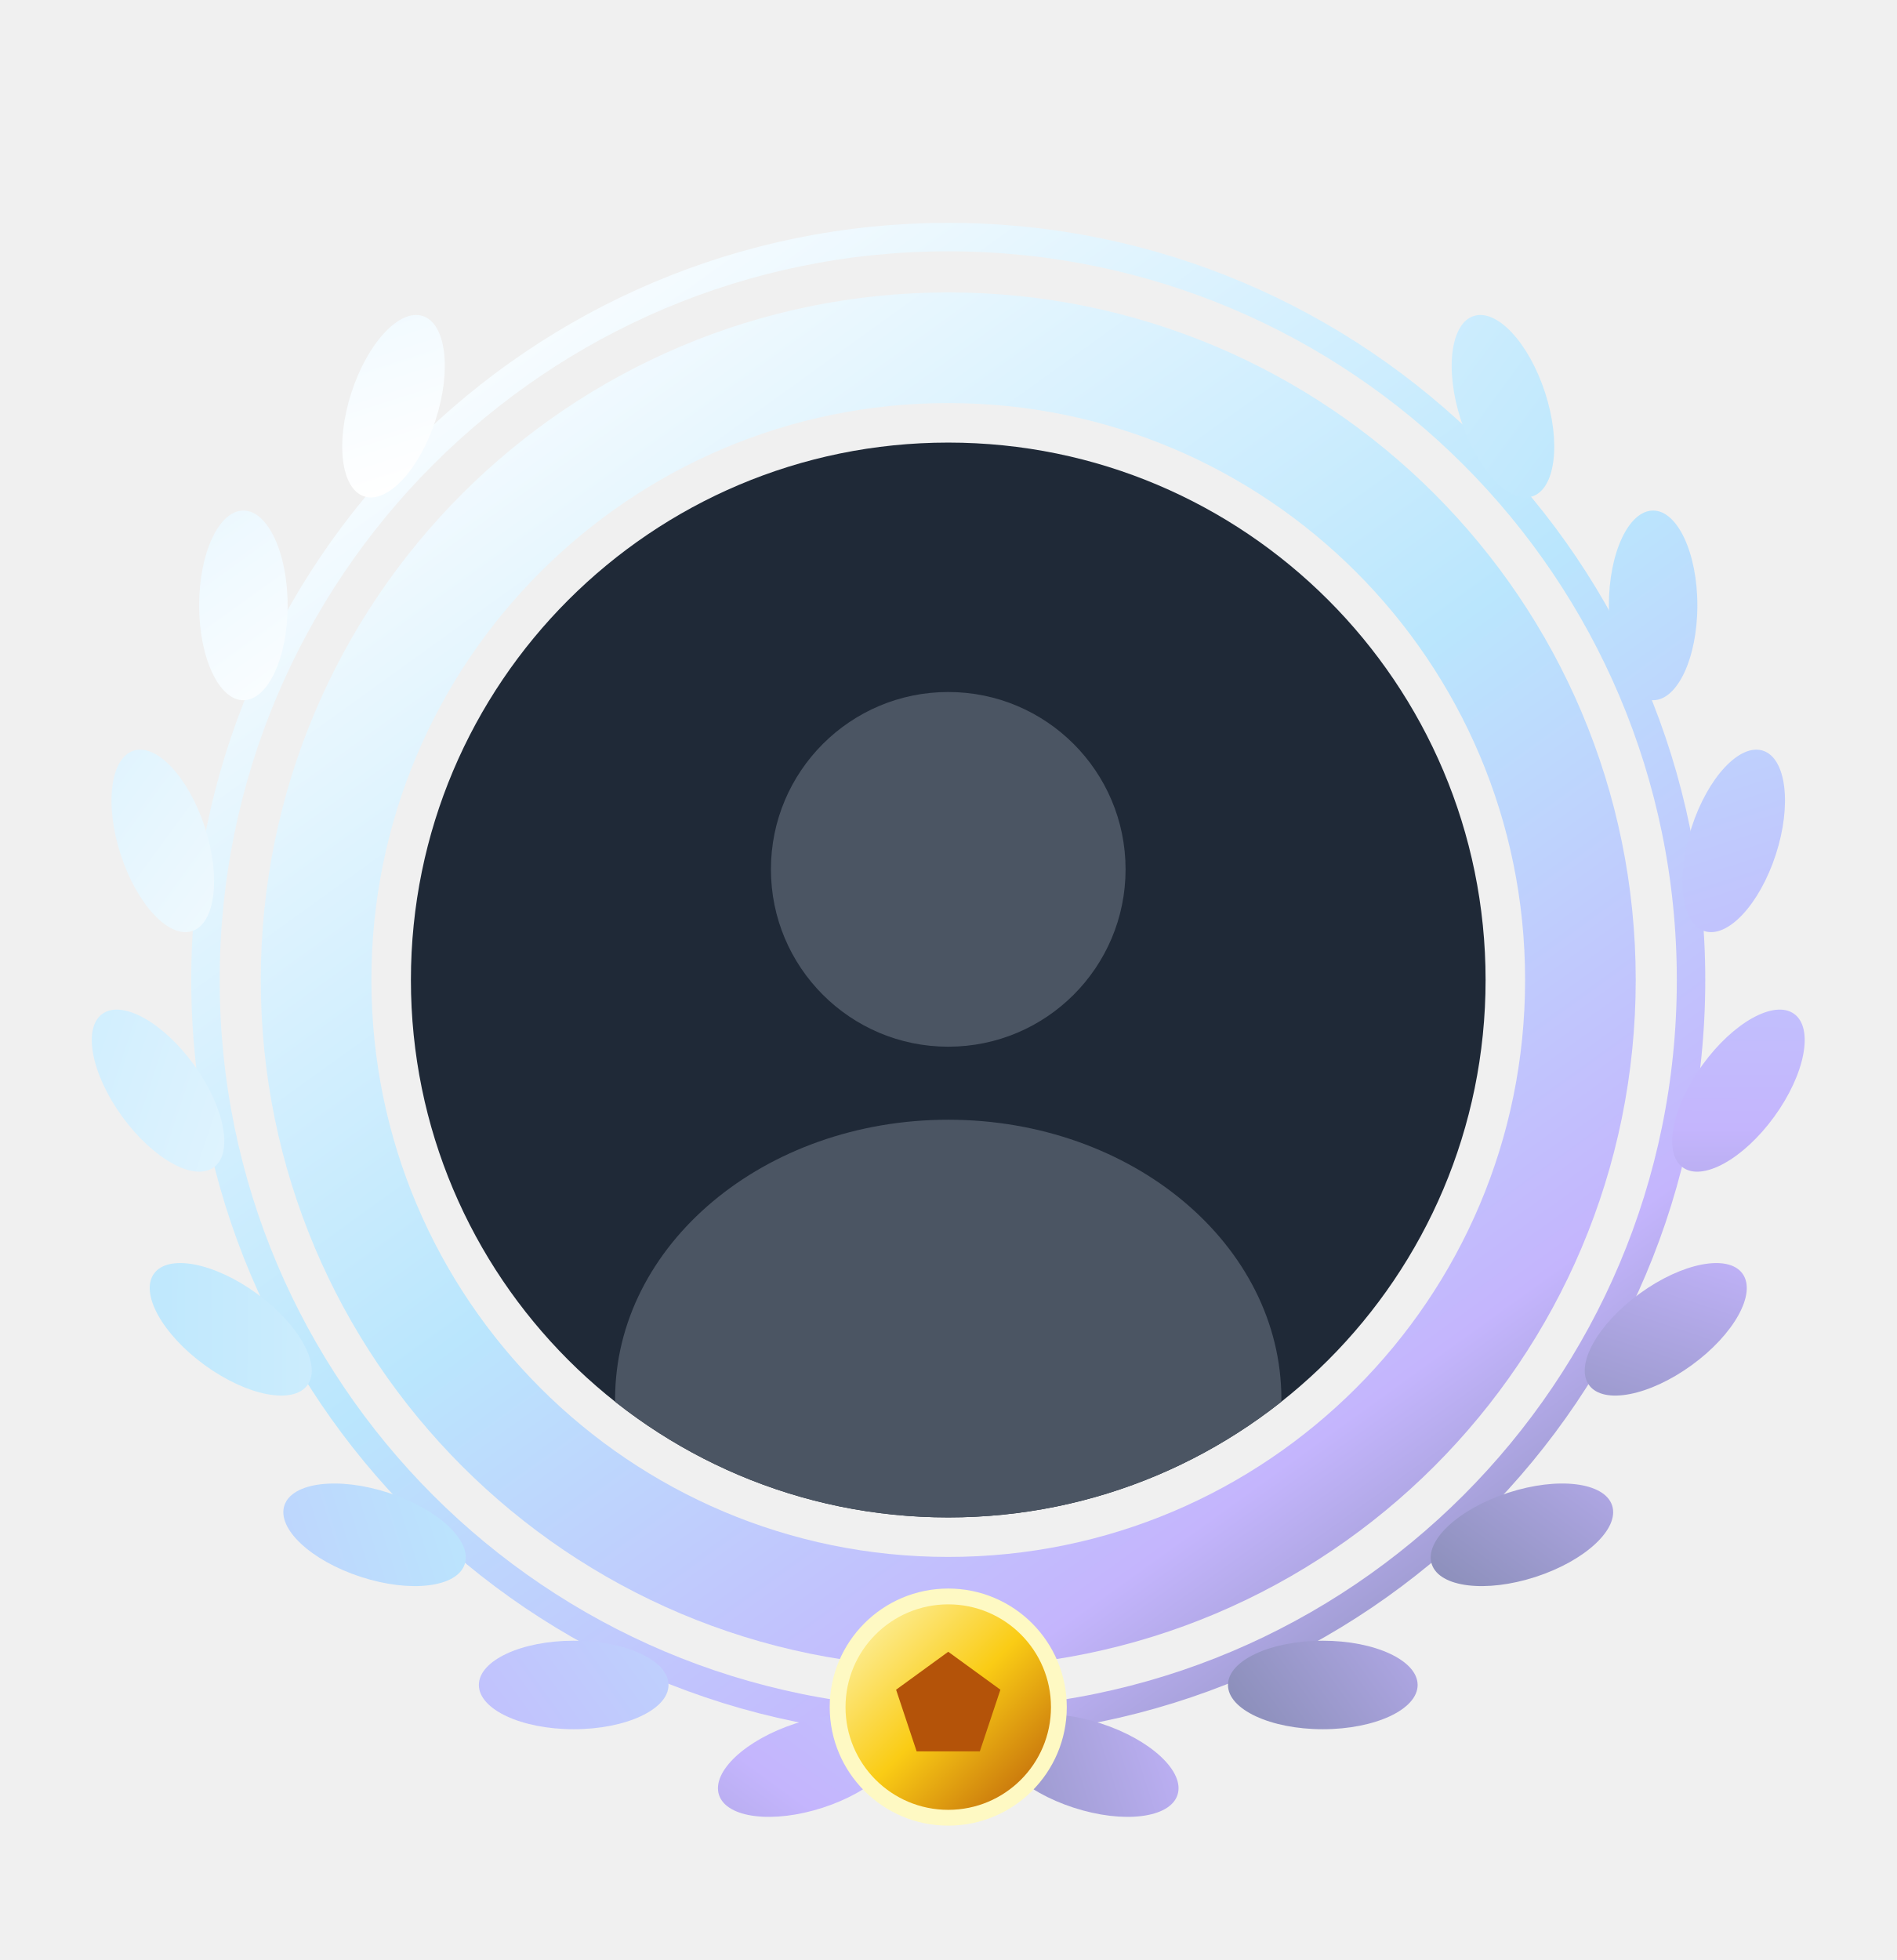
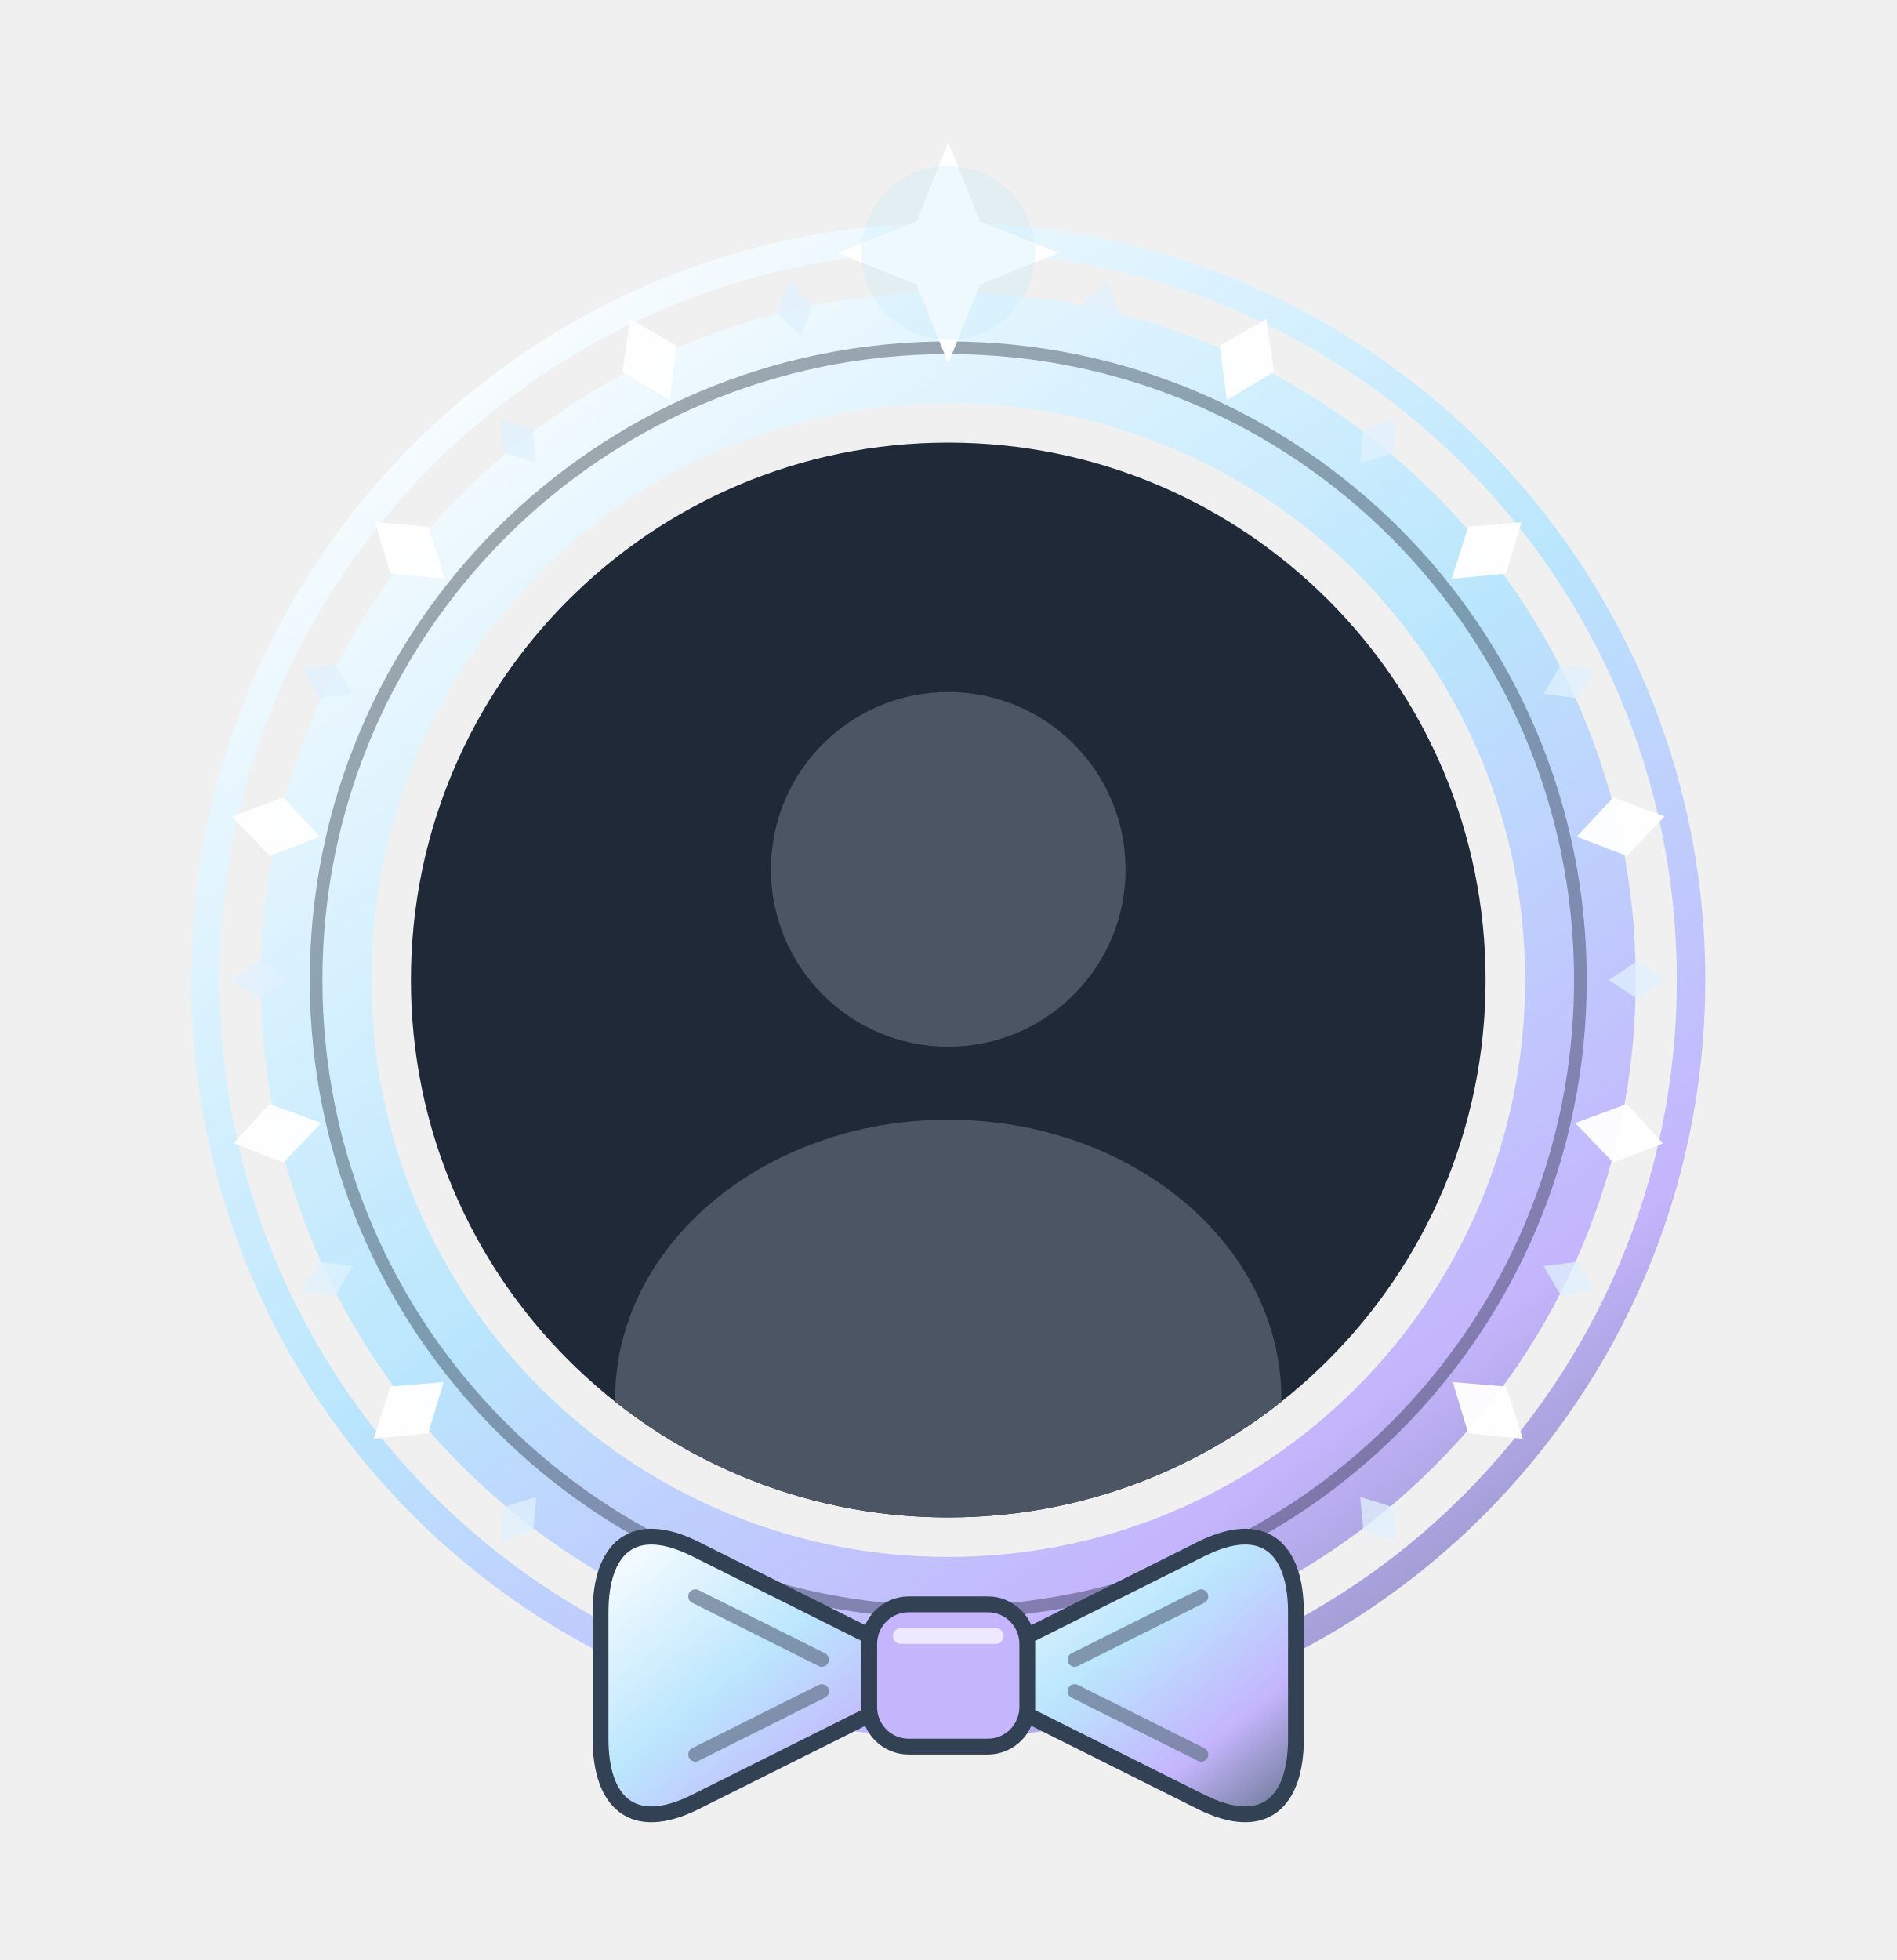
<svg xmlns="http://www.w3.org/2000/svg" viewBox="0 0 120 124">
  <defs>
    <linearGradient id="ic-bg" x1="0" y1="0" x2="0" y2="1">
      <stop offset="0" stop-color="#1e3a5f" />
      <stop offset="1" stop-color="#0b1220" />
    </linearGradient>
    <linearGradient id="ic-met" x1="24" y1="20" x2="96" y2="120" gradientUnits="userSpaceOnUse">
      <stop offset="0" stop-color="#ffffff" />
      <stop offset=".45" stop-color="#bae6fd" />
      <stop offset=".75" stop-color="#c4b5fd" />
      <stop offset="1" stop-color="#64748b" />
    </linearGradient>
    <linearGradient id="ic-metB" x1="0" y1="0" x2="1" y2="1">
      <stop offset="0" stop-color="#ffffff" />
      <stop offset=".45" stop-color="#bae6fd" />
      <stop offset=".75" stop-color="#c4b5fd" />
      <stop offset="1" stop-color="#64748b" />
    </linearGradient>
    <linearGradient id="ic-star" x1="0" y1="0" x2="1" y2="1">
      <stop offset="0" stop-color="#f0abfc" />
      <stop offset=".5" stop-color="#a5f3fc" />
      <stop offset="1" stop-color="#fde68a" />
    </linearGradient>
  </defs>
  <circle cx="60" cy="62" r="34" fill="#1f2937" />
  <clipPath id="avc">
    <circle cx="60" cy="62" r="34" />
  </clipPath>
  <g clip-path="url(#avc)" fill="#4b5563">
    <circle cx="60" cy="55" r="11.22" />
    <ellipse cx="60" cy="88.52" rx="21.08" ry="17.68" />
  </g>
  <circle cx="60" cy="62" r="40" fill="none" stroke="url(#ic-met)" stroke-width="7" />
+   <circle cx="60" cy="62" r="40" fill="none" stroke="#0b1220" stroke-opacity=".35" stroke-width=".8" />
  <circle cx="60" cy="62" r="47.0" fill="none" stroke="url(#ic-met)" stroke-width="1.8" />
-   <ellipse cx="51.2" cy="111.7" rx="2.8" ry="6" transform="rotate(72 51.2 111.7)" fill="url(#ic-met)" />
-   <ellipse cx="36.3" cy="106.6" rx="2.8" ry="6" transform="rotate(90 36.3 106.6)" fill="url(#ic-met)" />
-   <ellipse cx="23.7" cy="97.1" rx="2.8" ry="6" transform="rotate(108 23.7 97.1)" fill="url(#ic-met)" />
-   <ellipse cx="14.6" cy="84.1" rx="2.8" ry="6" transform="rotate(126 14.6 84.1)" fill="url(#ic-met)" />
-   <ellipse cx="10.0" cy="69.0" rx="2.8" ry="6" transform="rotate(144 10.0 69.0)" fill="url(#ic-met)" />
-   <ellipse cx="10.3" cy="53.2" rx="2.8" ry="6" transform="rotate(162 10.3 53.2)" fill="url(#ic-met)" />
-   <ellipse cx="15.4" cy="38.3" rx="2.8" ry="6" transform="rotate(180 15.4 38.3)" fill="url(#ic-met)" />
-   <ellipse cx="24.9" cy="25.7" rx="2.8" ry="6" transform="rotate(198 24.9 25.7)" fill="url(#ic-met)" />
-   <ellipse cx="68.8" cy="111.7" rx="2.8" ry="6" transform="rotate(108 68.8 111.7)" fill="url(#ic-met)" />
-   <ellipse cx="83.7" cy="106.6" rx="2.8" ry="6" transform="rotate(90 83.7 106.6)" fill="url(#ic-met)" />
-   <ellipse cx="96.3" cy="97.1" rx="2.8" ry="6" transform="rotate(72 96.3 97.1)" fill="url(#ic-met)" />
-   <ellipse cx="105.4" cy="84.1" rx="2.8" ry="6" transform="rotate(54 105.4 84.1)" fill="url(#ic-met)" />
-   <ellipse cx="110.0" cy="69.0" rx="2.8" ry="6" transform="rotate(36 110.0 69.0)" fill="url(#ic-met)" />
-   <ellipse cx="109.7" cy="53.2" rx="2.8" ry="6" transform="rotate(18 109.7 53.2)" fill="url(#ic-met)" />
-   <ellipse cx="104.6" cy="38.3" rx="2.8" ry="6" transform="rotate(0 104.6 38.3)" fill="url(#ic-met)" />
-   <ellipse cx="95.1" cy="25.7" rx="2.8" ry="6" transform="rotate(-18 95.1 25.7)" fill="url(#ic-met)" />
-   <linearGradient id="gb" x1="0" y1="0" x2="1" y2="1">
-     <stop offset="0" stop-color="#fef9c3" />
-     <stop offset=".5" stop-color="#facc15" />
-     <stop offset="1" stop-color="#b45309" />
-   </linearGradient>
-   <circle cx="60" cy="108" r="7" fill="url(#gb)" stroke="#fef9c3" stroke-width="1" />
-   <path d="M60 104.5 l3.3 2.4 -1.3 3.9 h-4 l-1.3 -3.9 z" fill="#b45309" />
+   <path d="M60.0 15.5 L61.9 18.4 L60.0 21.2 L58.1 18.4 Z" fill="#ffffff" transform="rotate(360 60.0 18.4)" opacity=".95" />
+   <path d="M69.7 17.7 L70.9 19.5 L69.7 21.3 L68.5 19.5 Z" fill="#e0f2fe" transform="rotate(373 69.7 19.5)" opacity=".75" />
+   <path d="M78.9 19.9 L80.8 22.7 L78.9 25.6 L77.0 22.7 Z" fill="#ffffff" transform="rotate(386 78.9 22.7)" opacity=".95" />
+   <path d="M87.2 26.1 L88.4 27.9 L87.2 29.7 L86.0 27.9 Z" fill="#e0f2fe" transform="rotate(399 87.2 27.9)" opacity=".75" />
+   <path d="M94.1 32.0 L96.0 34.8 L94.1 37.7 L92.2 34.8 Z" fill="#ffffff" transform="rotate(411 94.1 34.8)" opacity=".95" />
+   <path d="M99.3 41.3 L100.5 43.1 L99.3 44.9 L98.1 43.1 Z" fill="#e0f2fe" transform="rotate(424 99.3 43.1)" opacity=".75" />
+   <path d="M102.5 49.4 L104.4 52.3 L102.5 55.1 L100.6 52.3 Z" fill="#ffffff" transform="rotate(437 102.5 52.3)" opacity=".95" />
+   <path d="M103.6 60.2 L104.8 62.0 L103.6 63.8 L102.4 62.0 Z" fill="#e0f2fe" transform="rotate(90 103.6 62.0)" opacity=".75" />
+   <path d="M102.5 68.9 L104.4 71.7 L102.5 74.6 L100.6 71.7 Z" fill="#ffffff" transform="rotate(103 102.5 71.7)" opacity=".95" />
+   <path d="M99.3 79.1 L100.5 80.9 L99.3 82.7 L98.1 80.9 Z" fill="#e0f2fe" transform="rotate(116 99.3 80.9)" opacity=".75" />
+   <path d="M94.1 86.3 L96.0 89.2 L94.1 92.0 L92.2 89.2 Z" fill="#ffffff" transform="rotate(129 94.1 89.2)" opacity=".95" />
+   <path d="M87.2 94.3 L88.4 96.1 L87.2 97.9 L86.0 96.1 Z" fill="#e0f2fe" transform="rotate(141 87.2 96.1)" opacity=".75" />
+   <path d="M32.8 94.3 L34.0 96.1 L32.8 97.9 L31.6 96.1 Z" fill="#e0f2fe" transform="rotate(219 32.8 96.1)" opacity=".75" />
+   <path d="M25.9 86.3 L27.8 89.2 L25.9 92.0 L24.0 89.2 Z" fill="#ffffff" transform="rotate(231 25.9 89.2)" opacity=".95" />
+   <path d="M20.7 79.1 L21.9 80.9 L20.7 82.7 L19.5 80.9 Z" fill="#e0f2fe" transform="rotate(244 20.7 80.9)" opacity=".75" />
+   <path d="M17.5 68.9 L19.4 71.7 L17.5 74.6 L15.6 71.7 Z" fill="#ffffff" transform="rotate(257 17.5 71.7)" opacity=".95" />
+   <path d="M16.4 60.2 L17.6 62.0 L16.4 63.8 L15.2 62.0 Z" fill="#e0f2fe" transform="rotate(270 16.4 62.0)" opacity=".75" />
+   <path d="M17.5 49.4 L19.4 52.3 L17.5 55.1 L15.6 52.3 Z" fill="#ffffff" transform="rotate(283 17.5 52.3)" opacity=".95" />
+   <path d="M20.7 41.3 L21.9 43.1 L20.7 44.9 L19.5 43.1 Z" fill="#e0f2fe" transform="rotate(296 20.7 43.1)" opacity=".75" />
+   <path d="M25.9 32.0 L27.8 34.8 L25.9 37.7 L24.0 34.8 Z" fill="#ffffff" transform="rotate(309 25.9 34.8)" opacity=".95" />
+   <path d="M32.8 26.1 L34.0 27.9 L32.8 29.7 L31.6 27.9 Z" fill="#e0f2fe" transform="rotate(321 32.8 27.9)" opacity=".75" />
+   <path d="M41.1 19.9 L43.0 22.7 L41.1 25.6 L39.2 22.7 Z" fill="#ffffff" transform="rotate(334 41.1 22.7)" opacity=".95" />
+   <path d="M50.3 17.7 L51.5 19.5 L50.3 21.3 L49.1 19.5 Z" fill="#e0f2fe" transform="rotate(347 50.3 19.5)" opacity=".75" />
+   <path d="M60 9 L62 14 L67 16 L62 18 L60 23 L58 18 L53 16 L58 14 Z" fill="#ffffff" />
+   <circle cx="60" cy="16" r="5.5" fill="#bae6fd" opacity=".25" />
+   <path d="M60 106 L44 98 C40 96 38 98 38 102 V110 C38 114 40 116 44 114 Z" fill="url(#ic-metB)" stroke="#334155" stroke-width="1" />
+   <path d="M60 106 L76 98 C80 96 82 98 82 102 V110 C82 114 80 116 76 114 Z" fill="url(#ic-metB)" stroke="#334155" stroke-width="1" />
+   <path d="M44 101 L52 105 M44 111 L52 107 M76 101 L68 105 M76 111 L68 107" stroke="#64748b" stroke-width=".9" stroke-linecap="round" opacity=".7" />
+   <rect x="55" y="101.5" width="10" height="9" rx="2.5" fill="#c4b5fd" stroke="#334155" stroke-width="1" />
+   <path d="M57 103.5 H63" stroke="#ffffff" stroke-opacity=".7" stroke-width="1" stroke-linecap="round" />
</svg>
